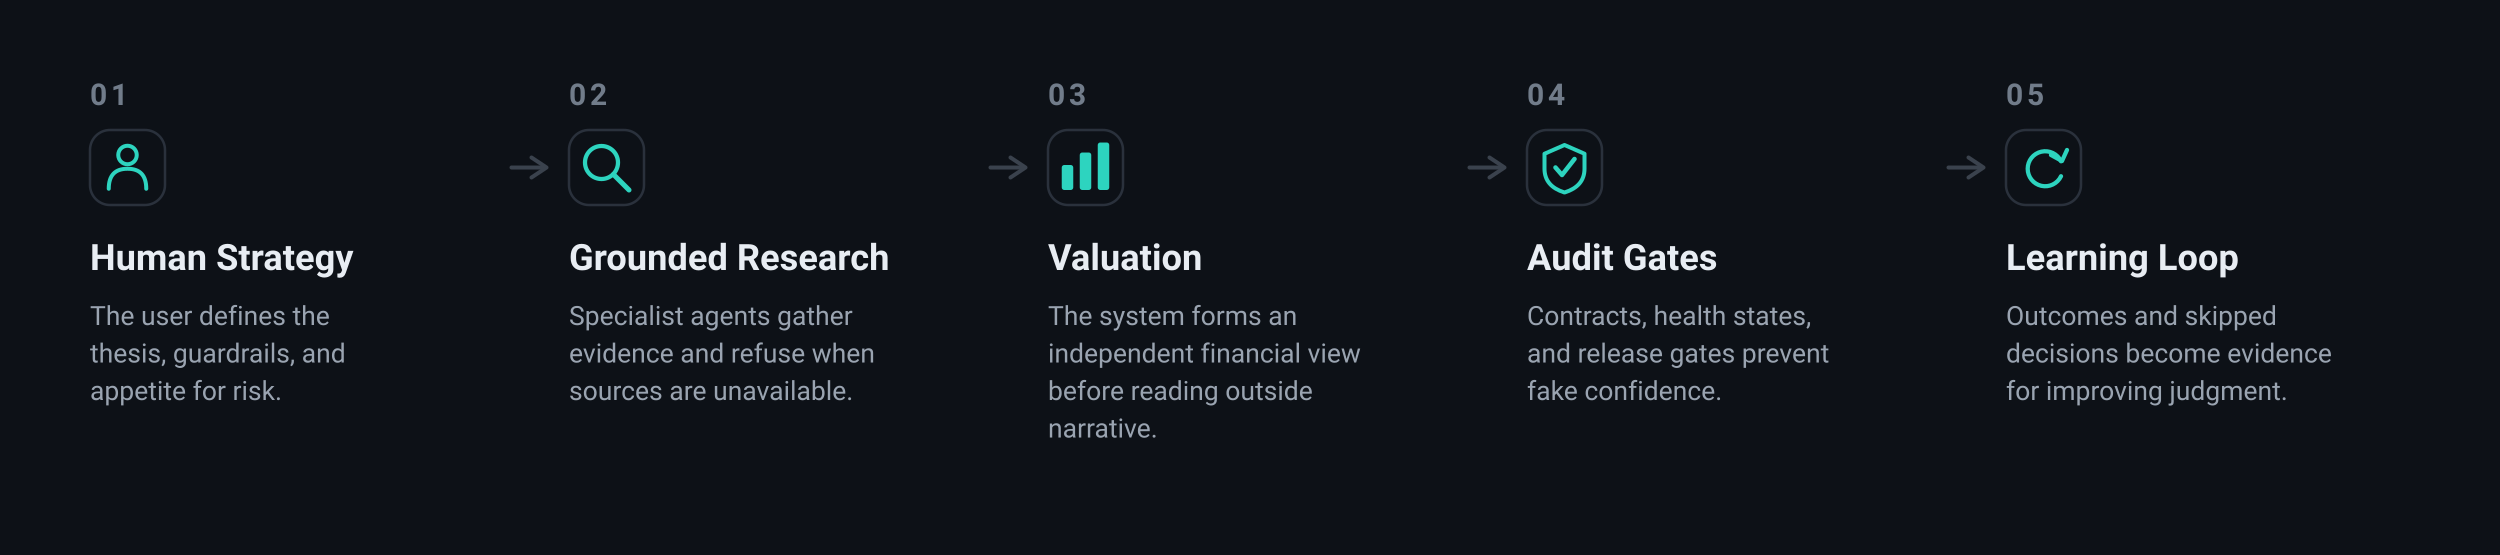
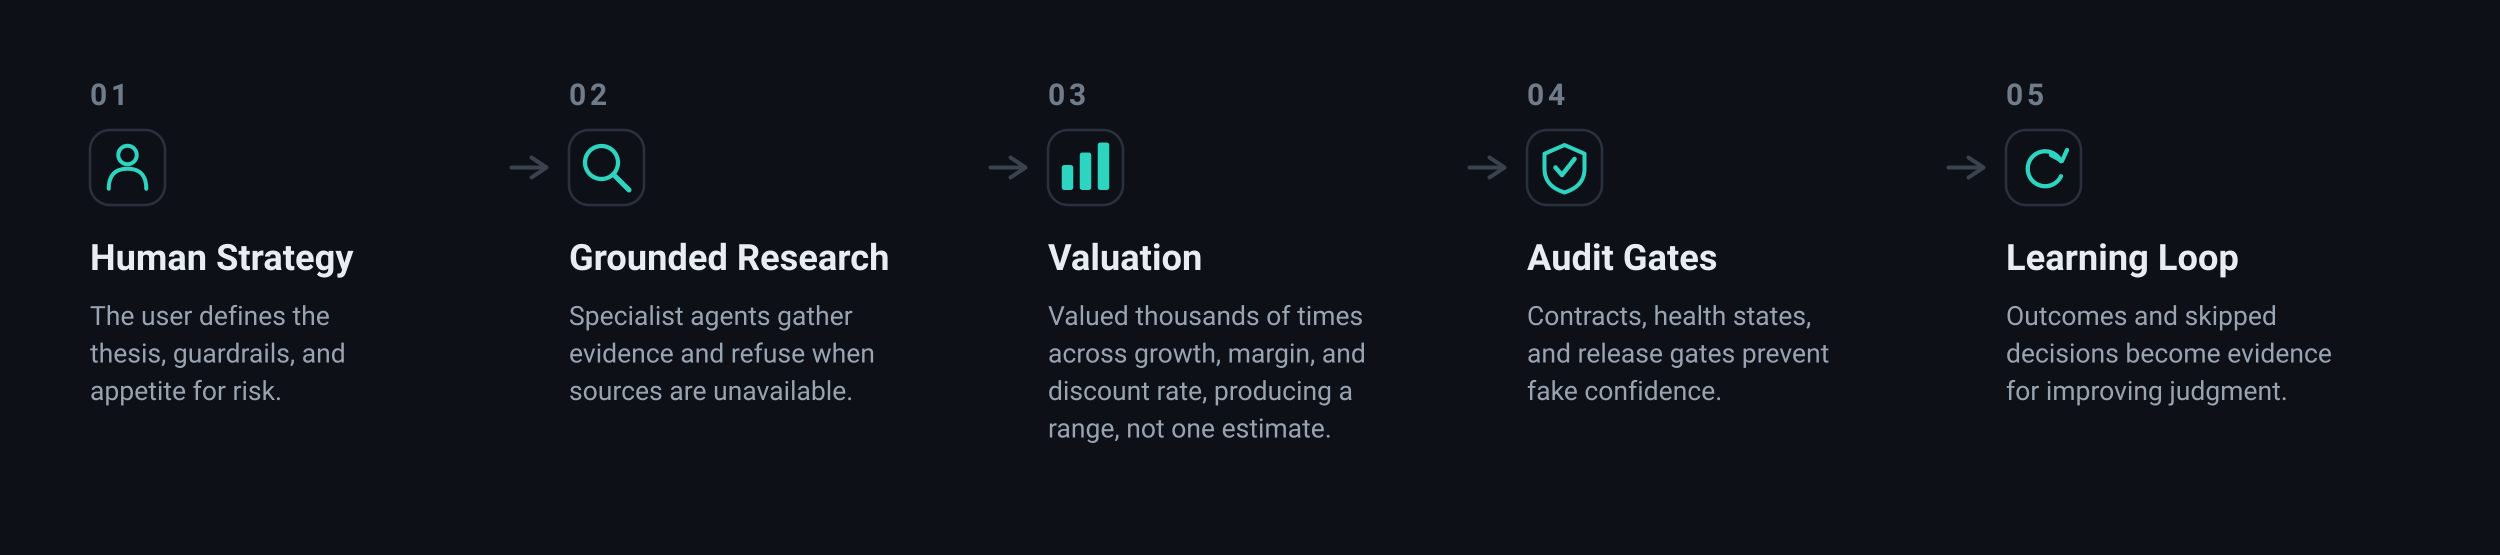
<svg xmlns="http://www.w3.org/2000/svg" viewBox="0 0 1000 222" width="1000" height="222" font-family="-apple-system,BlinkMacSystemFont,'Segoe UI',Roboto,Helvetica,Arial,sans-serif">
  <rect width="1000" height="222" fill="#0d1117" />
  <text x="36.0" y="42" font-size="12" font-weight="700" fill="#717c8a" letter-spacing="1.5">01</text>
  <rect x="36.0" y="52" width="30" height="30" rx="8" fill="#0d1117" stroke="#2a313c" stroke-width="1" />
  <circle cx="51.0" cy="62.0" r="3.7" fill="none" stroke="#2dd4bf" stroke-width="1.6" />
  <path d="M 43.5 75.5 Q 43.5 67.5 51.0 67.5 Q 58.5 67.5 58.5 75.5" fill="none" stroke="#2dd4bf" stroke-width="1.6" stroke-linecap="round" />
  <text x="36.0" y="108" font-size="14.5" font-weight="700" fill="#e8edf3">Human Strategy</text>
  <text x="36.0" y="130" font-size="10.6" fill="#9aa4b1">The user defines the</text>
  <text x="36.0" y="145" font-size="10.6" fill="#9aa4b1">thesis, guardrails, and</text>
  <text x="36.0" y="160" font-size="10.6" fill="#9aa4b1">appetite for risk.</text>
  <line x1="204.6" y1="67" x2="216.6" y2="67" stroke="#3a424d" stroke-width="1.6" stroke-linecap="round" />
  <polyline points="212.6,63 218.6,67 212.6,71" fill="none" stroke="#3a424d" stroke-width="1.6" stroke-linecap="round" stroke-linejoin="round" />
  <text x="227.6" y="42" font-size="12" font-weight="700" fill="#717c8a" letter-spacing="1.5">02</text>
  <rect x="227.6" y="52" width="30" height="30" rx="8" fill="#0d1117" stroke="#2a313c" stroke-width="1" />
  <circle cx="240.6" cy="65.0" r="6.6" fill="none" stroke="#2dd4bf" stroke-width="1.7" />
  <line x1="245.4" y1="69.8" x2="251.6" y2="76.0" stroke="#2dd4bf" stroke-width="2" stroke-linecap="round" />
  <text x="227.6" y="108" font-size="14.5" font-weight="700" fill="#e8edf3">Grounded Research</text>
  <text x="227.6" y="130" font-size="10.6" fill="#9aa4b1">Specialist agents gather</text>
  <text x="227.6" y="145" font-size="10.6" fill="#9aa4b1">evidence and refuse when</text>
  <text x="227.6" y="160" font-size="10.6" fill="#9aa4b1">sources are unavailable.</text>
  <line x1="396.2" y1="67" x2="408.2" y2="67" stroke="#3a424d" stroke-width="1.6" stroke-linecap="round" />
  <polyline points="404.2,63 410.2,67 404.2,71" fill="none" stroke="#3a424d" stroke-width="1.6" stroke-linecap="round" stroke-linejoin="round" />
  <text x="419.2" y="42" font-size="12" font-weight="700" fill="#717c8a" letter-spacing="1.5">03</text>
  <rect x="419.2" y="52" width="30" height="30" rx="8" fill="#0d1117" stroke="#2a313c" stroke-width="1" />
  <rect x="424.7" y="66.0" width="4.6" height="10" rx="1" fill="#2dd4bf" />
  <rect x="431.9" y="61.0" width="4.6" height="15" rx="1" fill="#2dd4bf" />
  <rect x="439.1" y="57.0" width="4.6" height="19" rx="1" fill="#2dd4bf" />
  <text x="419.2" y="108" font-size="14.5" font-weight="700" fill="#e8edf3">Valuation</text>
-   <text x="419.2" y="130" font-size="10.6" fill="#9aa4b1">The system forms an</text>
-   <text x="419.2" y="145" font-size="10.6" fill="#9aa4b1">independent financial view</text>
-   <text x="419.2" y="160" font-size="10.6" fill="#9aa4b1">before reading outside</text>
-   <text x="419.2" y="175" font-size="10.6" fill="#9aa4b1">narrative.</text>
+   <text x="419.2" y="130" font-size="10.6" fill="#9aa4b1">Valued thousands of times</text>
+   <text x="419.2" y="145" font-size="10.6" fill="#9aa4b1">across growth, margin, and</text>
+   <text x="419.2" y="160" font-size="10.6" fill="#9aa4b1">discount rate, producing a</text>
+   <text x="419.2" y="175" font-size="10.6" fill="#9aa4b1">range, not one estimate.</text>
  <line x1="587.8" y1="67" x2="599.8" y2="67" stroke="#3a424d" stroke-width="1.6" stroke-linecap="round" />
  <polyline points="595.8,63 601.8,67 595.8,71" fill="none" stroke="#3a424d" stroke-width="1.6" stroke-linecap="round" stroke-linejoin="round" />
  <text x="610.8" y="42" font-size="12" font-weight="700" fill="#717c8a" letter-spacing="1.5">04</text>
  <rect x="610.8" y="52" width="30" height="30" rx="8" fill="#0d1117" stroke="#2a313c" stroke-width="1" />
  <path d="M 625.8 58.0 L 633.8 61.5 L 633.8 67.5 Q 633.8 74.5 625.8 77.0 Q 617.8 74.5 617.8 67.5 L 617.8 61.5 Z" fill="none" stroke="#2dd4bf" stroke-width="1.6" stroke-linejoin="round" />
  <polyline points="622.2,67.0 624.8,70.0 629.8,63.6" fill="none" stroke="#2dd4bf" stroke-width="1.8" stroke-linecap="round" stroke-linejoin="round" />
  <text x="610.8" y="108" font-size="14.5" font-weight="700" fill="#e8edf3">Audit Gates</text>
  <text x="610.8" y="130" font-size="10.6" fill="#9aa4b1">Contracts, health states,</text>
  <text x="610.8" y="145" font-size="10.6" fill="#9aa4b1">and release gates prevent</text>
  <text x="610.8" y="160" font-size="10.6" fill="#9aa4b1">fake confidence.</text>
  <line x1="779.4" y1="67" x2="791.4" y2="67" stroke="#3a424d" stroke-width="1.6" stroke-linecap="round" />
  <polyline points="787.4,63 793.4,67 787.4,71" fill="none" stroke="#3a424d" stroke-width="1.6" stroke-linecap="round" stroke-linejoin="round" />
  <text x="802.4" y="42" font-size="12" font-weight="700" fill="#717c8a" letter-spacing="1.5">05</text>
  <rect x="802.4" y="52" width="30" height="30" rx="8" fill="#0d1117" stroke="#2a313c" stroke-width="1" />
  <path d="M 824.4 64.5 A 7 7 0 1 0 824.4 70.5" fill="none" stroke="#2dd4bf" stroke-width="1.7" stroke-linecap="round" />
  <polyline points="820.4,62.0 824.8,64.4 826.8,60.0" fill="none" stroke="#2dd4bf" stroke-width="1.7" stroke-linecap="round" stroke-linejoin="round" />
  <text x="802.4" y="108" font-size="14.5" font-weight="700" fill="#e8edf3">Learning Loop</text>
  <text x="802.4" y="130" font-size="10.6" fill="#9aa4b1">Outcomes and skipped</text>
  <text x="802.4" y="145" font-size="10.6" fill="#9aa4b1">decisions become evidence</text>
  <text x="802.4" y="160" font-size="10.6" fill="#9aa4b1">for improving judgment.</text>
</svg>
